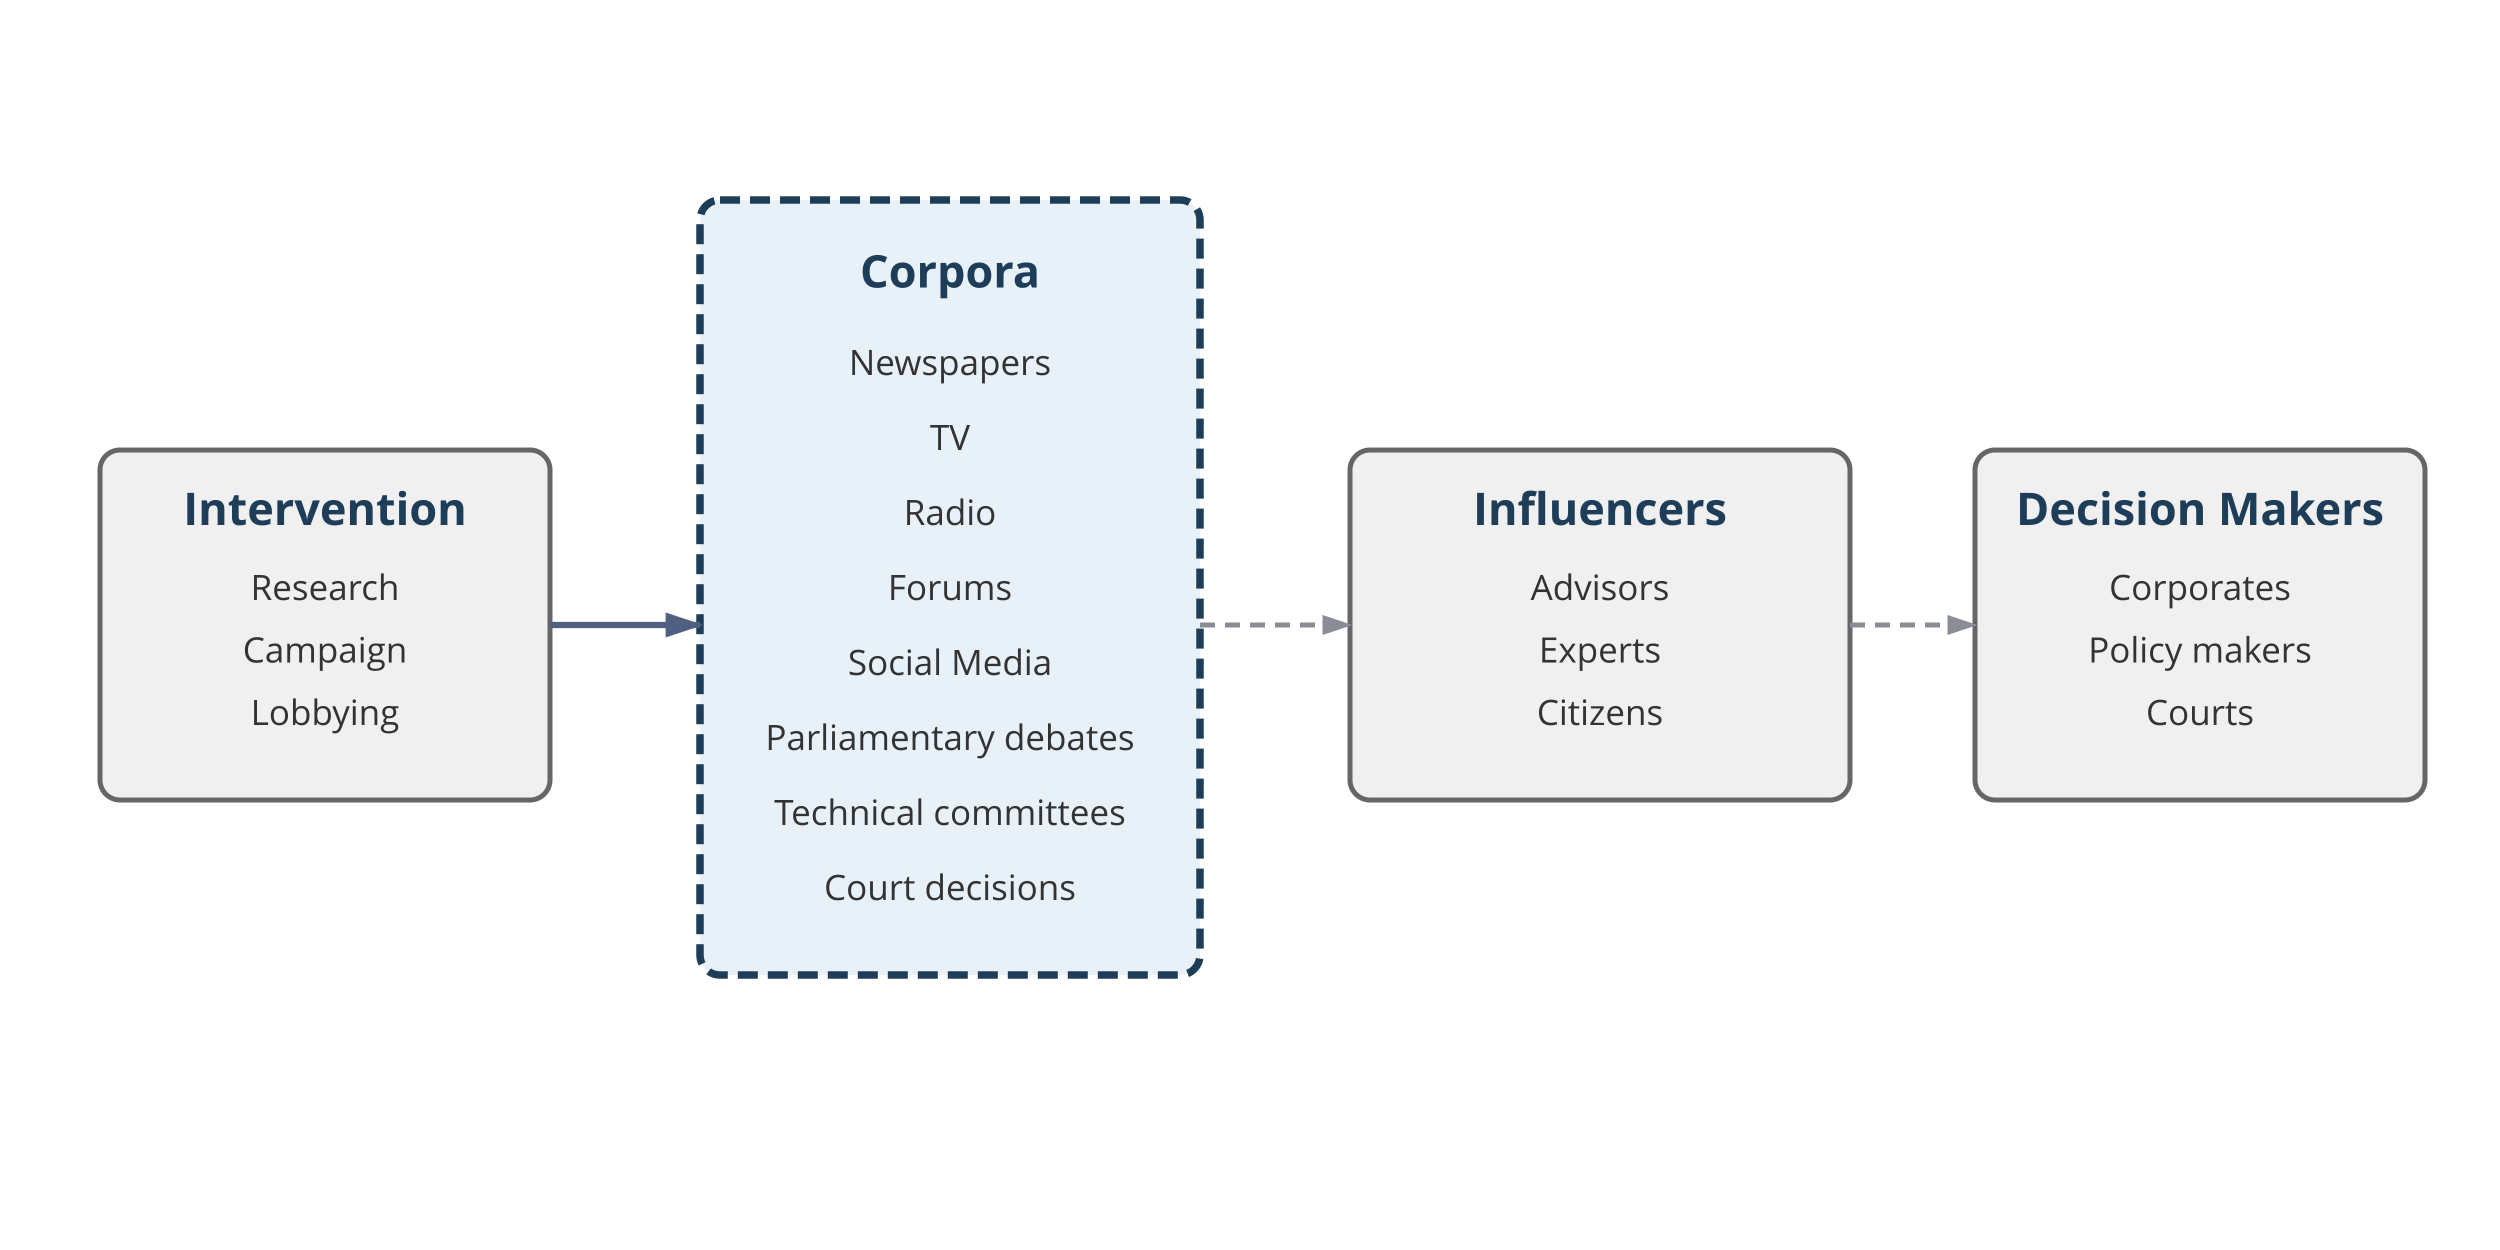
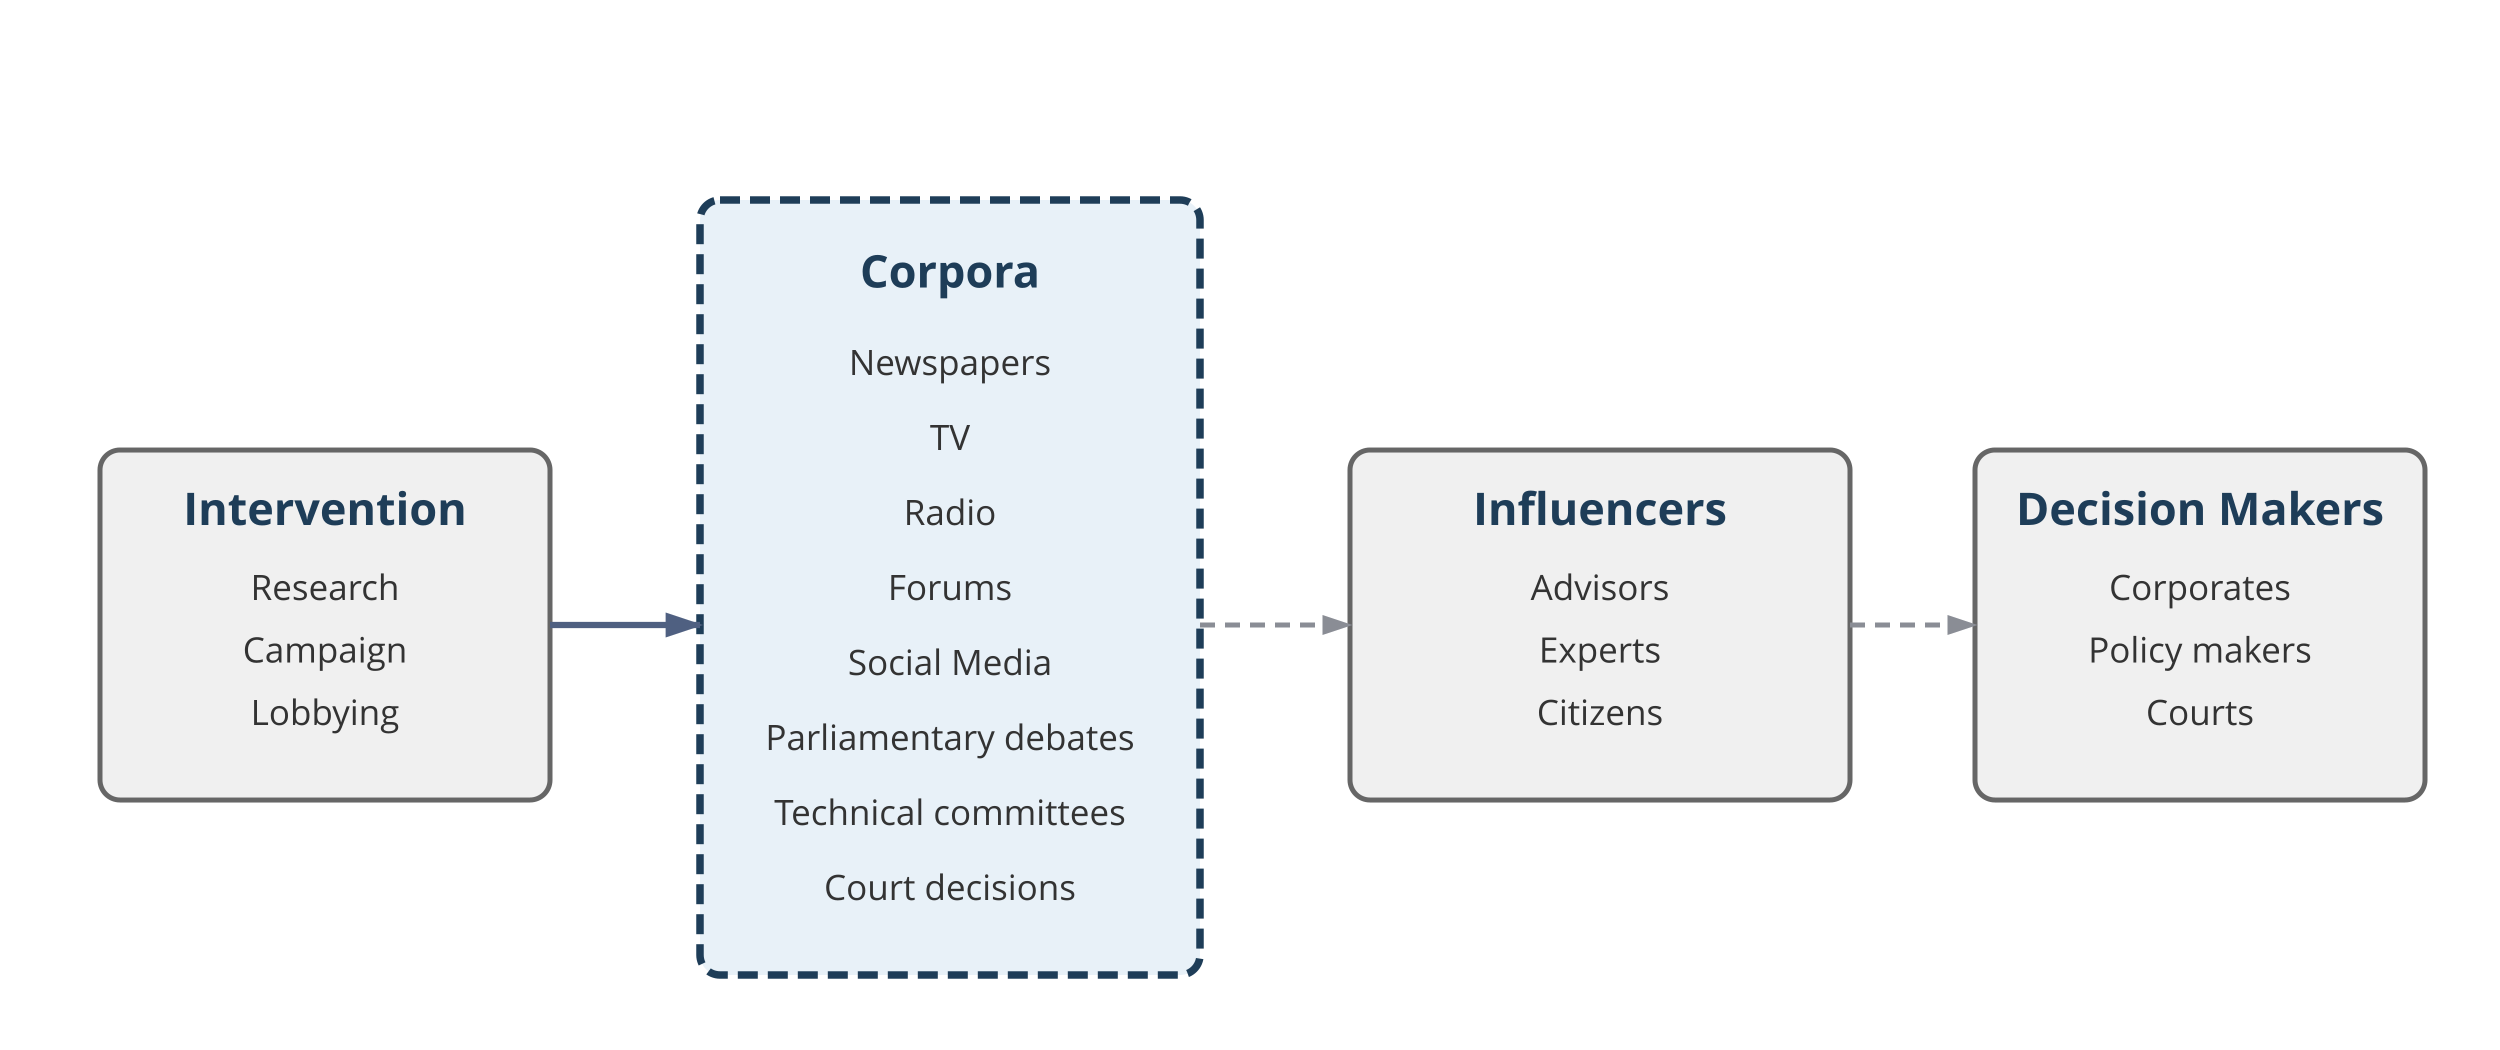
- <svg xmlns="http://www.w3.org/2000/svg" viewBox="0 0 1000 500" width="1000" height="500">
+ <svg xmlns="http://www.w3.org/2000/svg" viewBox="0 0 1000 420" width="1000" height="420">
  <defs>
    <style>
      .box {
        fill: #f0f0f0;
        stroke: #666;
        stroke-width: 2;
      }
      .media-box {
        fill: #e8f1f8;
        stroke: #1E3D58;
        stroke-width: 3;
        stroke-dasharray: 8,4;
      }
      .text {
        font-family: 'Open Sans', Arial, sans-serif;
        font-size: 16px;
        font-weight: 600;
        fill: #1E3D58;
        text-anchor: middle;
      }
      .subtext {
        font-family: 'Open Sans', Arial, sans-serif;
        font-size: 14px;
        fill: #4f6081;
        text-anchor: middle;
      }
      .title-text {
        font-family: 'Open Sans', Arial, sans-serif;
        font-size: 18px;
        font-weight: 700;
        fill: #1E3D58;
        text-anchor: middle;
      }
      .item-text {
        font-family: 'Open Sans', Arial, sans-serif;
        font-size: 14px;
        fill: #333;
        text-anchor: middle;
      }
      .arrow {
        fill: none;
        stroke: #4f6081;
        stroke-width: 2.5;
        marker-end: url(#arrowhead);
      }
      .dotted-arrow {
        fill: none;
        stroke: #8a8d95;
        stroke-width: 2;
        stroke-dasharray: 6,4;
        marker-end: url(#arrowhead-light);
      }
    </style>
    <marker id="arrowhead" markerWidth="6" markerHeight="6" refX="5.5" refY="2" orient="auto">
      <polygon points="0 0, 6 2, 0 4" fill="#4f6081" />
    </marker>
    <marker id="arrowhead-light" markerWidth="6" markerHeight="6" refX="5.5" refY="2" orient="auto">
      <polygon points="0 0, 6 2, 0 4" fill="#8a8d95" />
    </marker>
  </defs>
  <rect x="40" y="180" width="180" height="140" rx="8" class="box" />
  <text x="130" y="210" class="title-text">Intervention</text>
  <text x="130" y="240" class="item-text">Research</text>
  <text x="130" y="265" class="item-text">Campaign</text>
  <text x="130" y="290" class="item-text">Lobbying</text>
  <rect x="280" y="80" width="200" height="310" rx="8" class="media-box" />
  <text x="380" y="115" class="title-text">Corpora</text>
  <text x="380" y="150" class="item-text">Newspapers</text>
  <text x="380" y="180" class="item-text">TV</text>
  <text x="380" y="210" class="item-text">Radio</text>
  <text x="380" y="240" class="item-text">Forums</text>
  <text x="380" y="270" class="item-text">Social Media</text>
  <text x="380" y="300" class="item-text">Parliamentary debates</text>
  <text x="380" y="330" class="item-text">Technical committees</text>
  <text x="380" y="360" class="item-text">Court decisions</text>
  <rect x="540" y="180" width="200" height="140" rx="8" class="box" />
  <text x="640" y="210" class="title-text">Influencers</text>
  <text x="640" y="240" class="item-text">Advisors</text>
  <text x="640" y="265" class="item-text">Experts</text>
  <text x="640" y="290" class="item-text">Citizens</text>
  <rect x="790" y="180" width="180" height="140" rx="8" class="box" />
  <text x="880" y="210" class="title-text">Decision Makers</text>
  <text x="880" y="240" class="item-text">Corporates</text>
  <text x="880" y="265" class="item-text">Policy makers</text>
  <text x="880" y="290" class="item-text">Courts</text>
  <path d="M 220 250 L 280 250" class="arrow" />
  <path d="M 480 250 L 540 250" class="dotted-arrow" />
  <path d="M 740 250 L 790 250" class="dotted-arrow" />
</svg>
